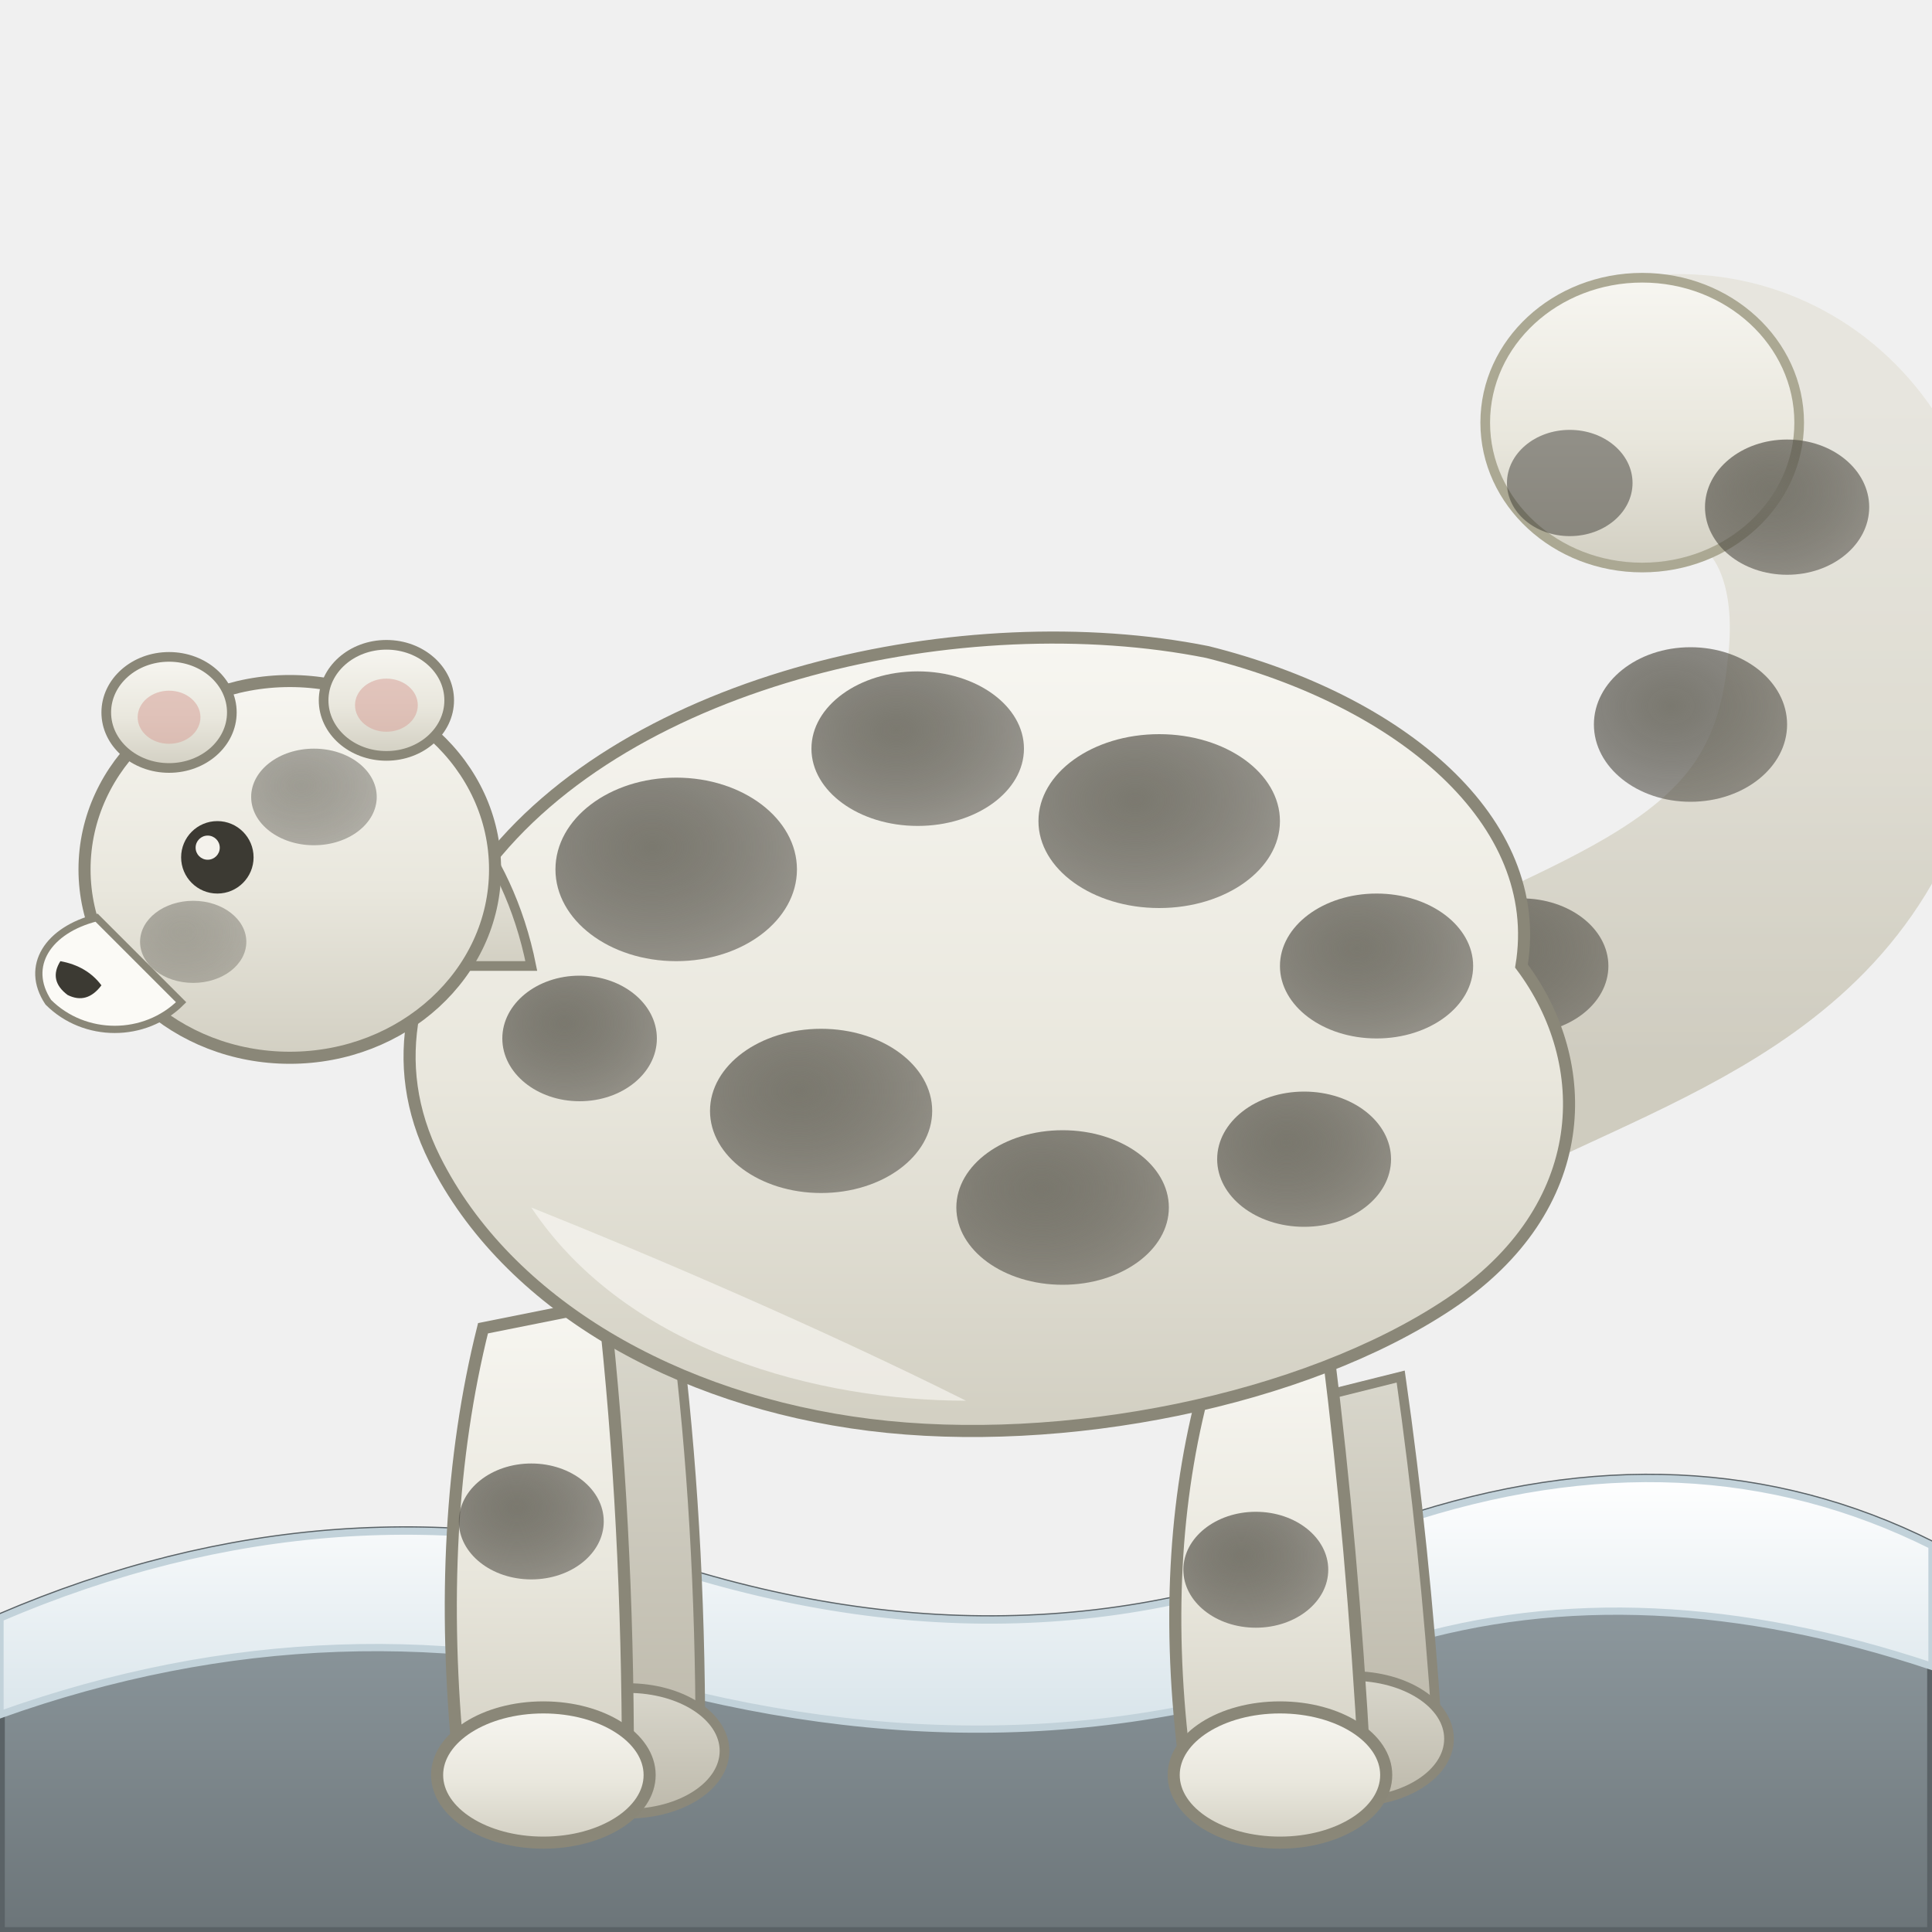
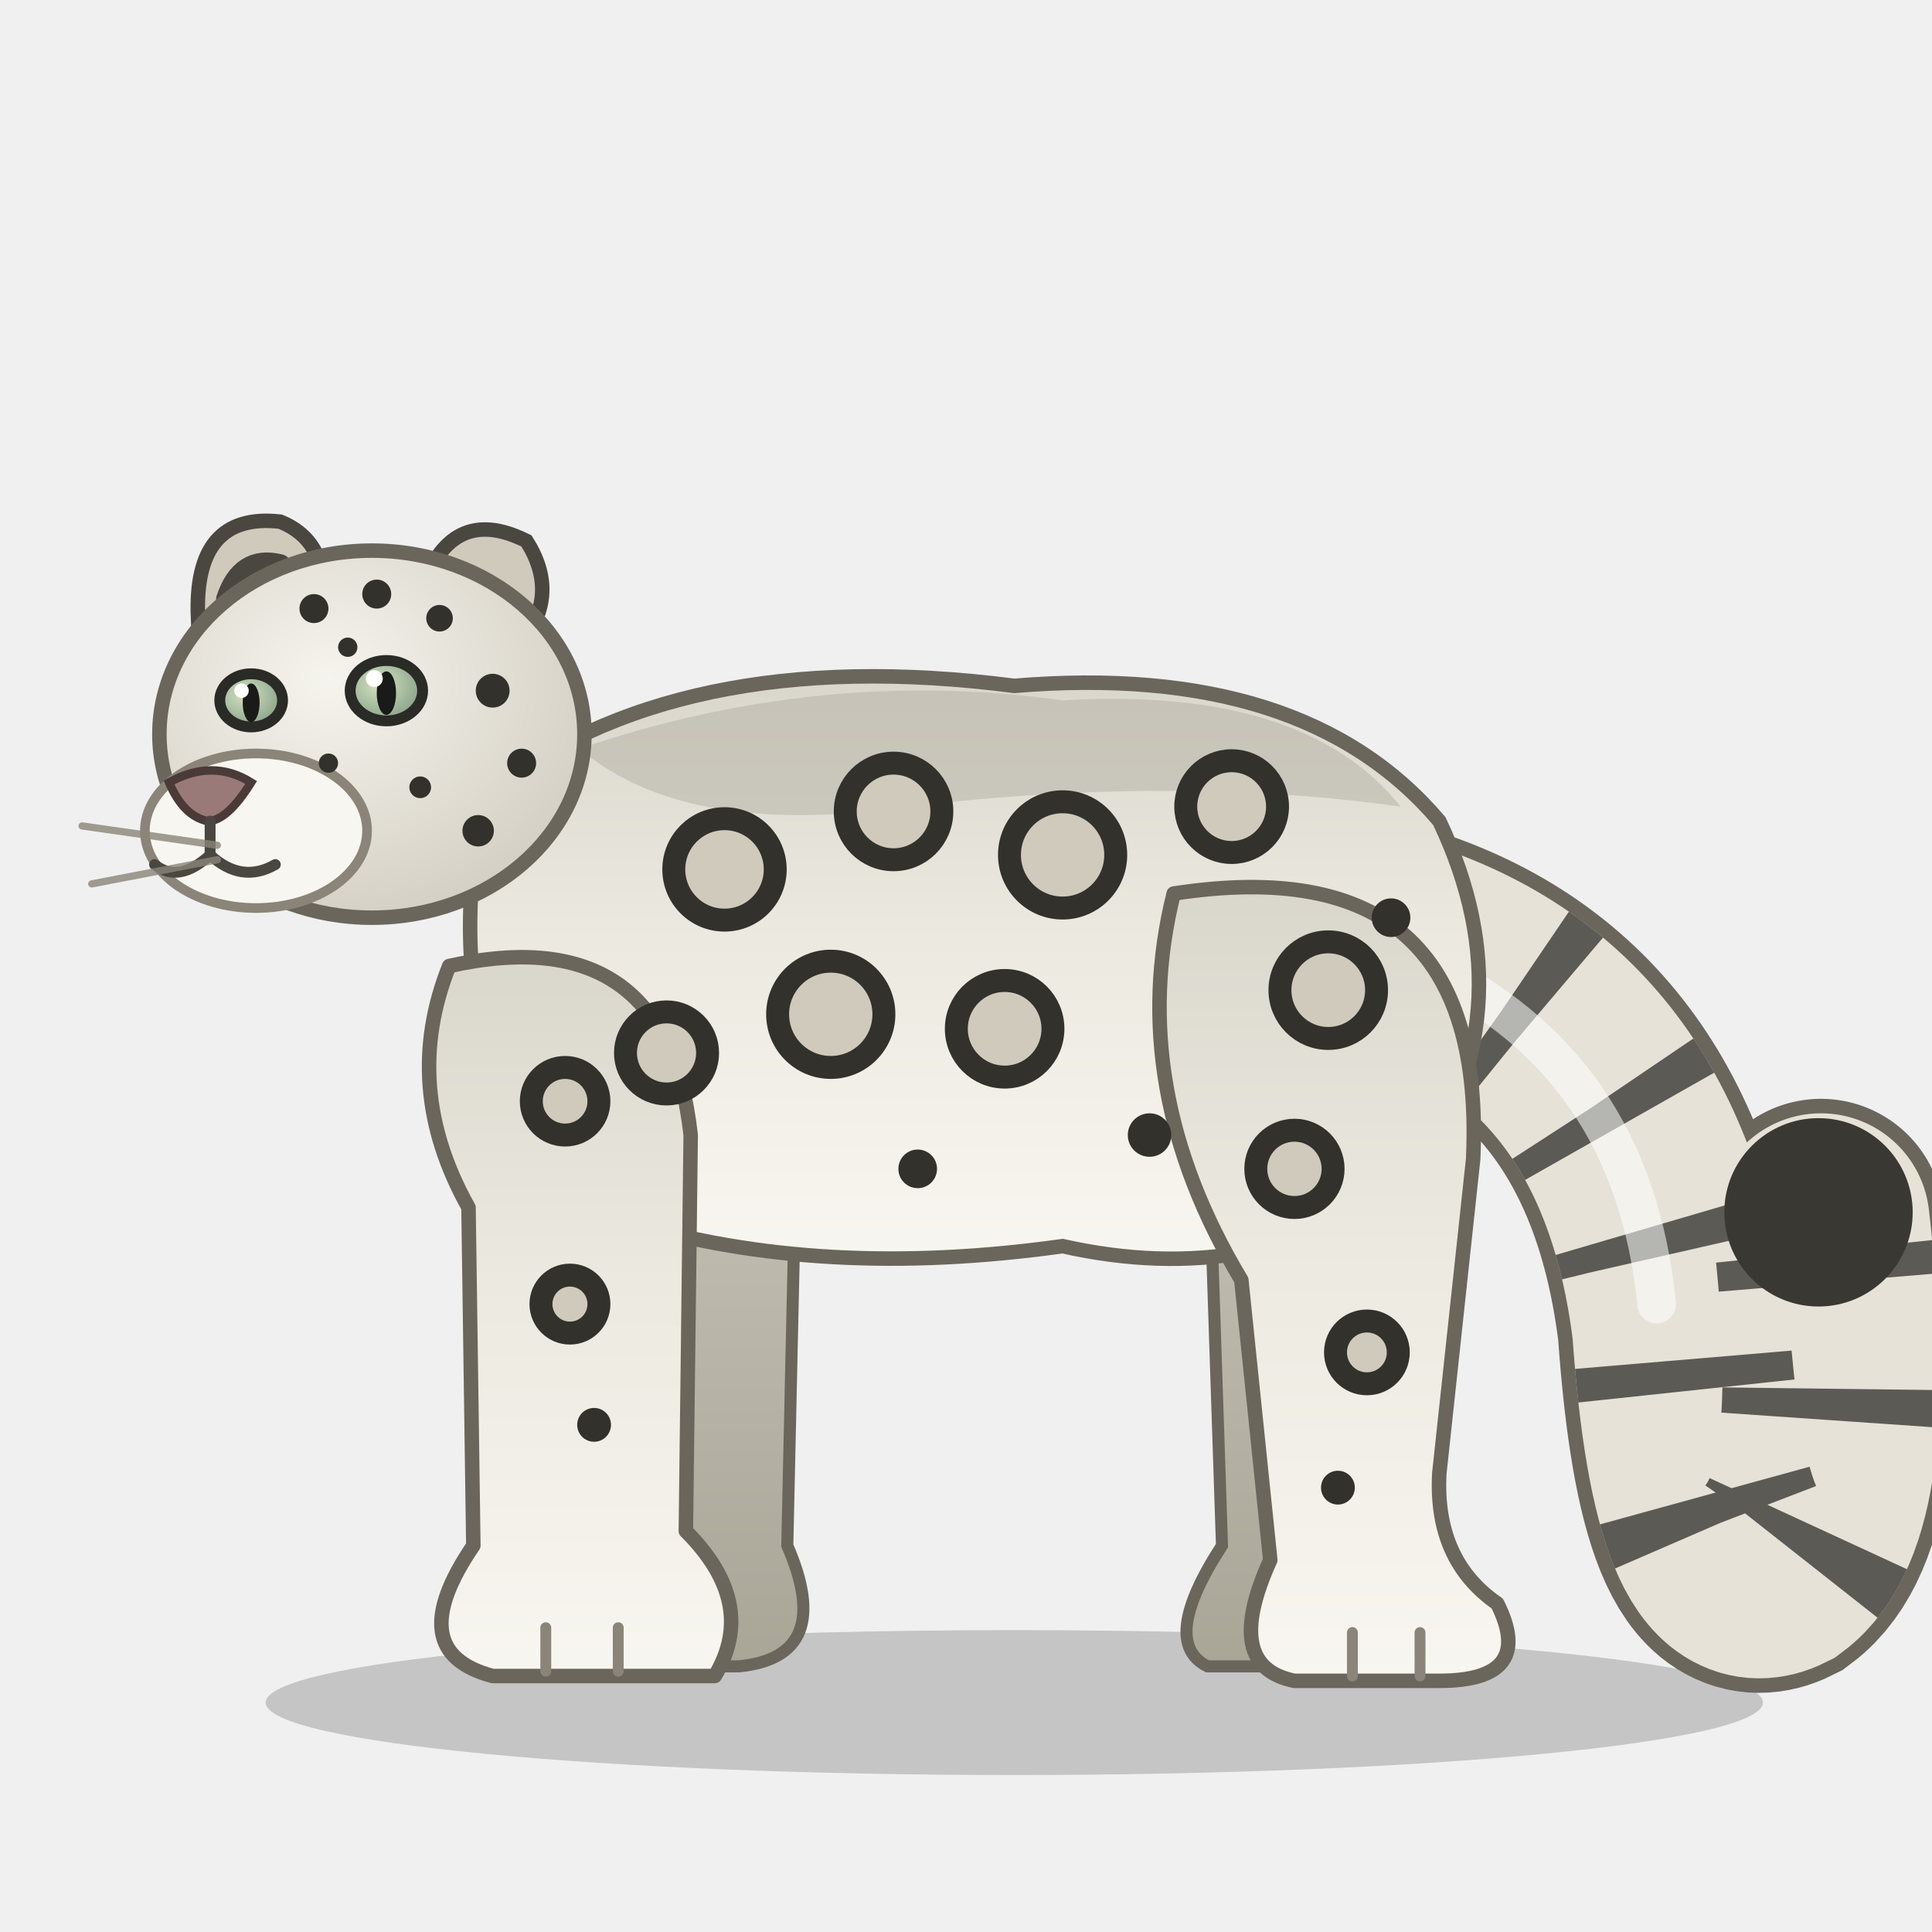
<svg xmlns="http://www.w3.org/2000/svg" viewBox="0 0 80 80">
  <defs>
    <linearGradient id="slFur" x1="0" y1="0" x2="0" y2="1">
-       <stop offset="0%" stop-color="#f7f6f1" />
-       <stop offset="55%" stop-color="#e9e7dd" />
-       <stop offset="100%" stop-color="#d2cfc2" />
+       <stop offset="0" stop-color="#d9d6cc" />
+       <stop offset="0.45" stop-color="#ece9e0" />
+       <stop offset="1" stop-color="#f8f6f0" />
    </linearGradient>
-     <linearGradient id="slFurFar" x1="0" y1="0" x2="0" y2="1">
-       <stop offset="0%" stop-color="#d9d7cc" />
-       <stop offset="100%" stop-color="#bdb9ab" />
+     <linearGradient id="slFar" x1="0" y1="0" x2="0" y2="1">
+       <stop offset="0" stop-color="#c4c0b4" />
+       <stop offset="1" stop-color="#a9a597" />
    </linearGradient>
-     <radialGradient id="slRosette" cx="40%" cy="38%" r="62%">
-       <stop offset="0%" stop-color="#6e6c62" stop-opacity="0.9" />
-       <stop offset="100%" stop-color="#48453d" stop-opacity="0.55" />
+     <radialGradient id="slHead" cx="0.4" cy="0.35" r="0.7">
+       <stop offset="0" stop-color="#f6f4ee" />
+       <stop offset="1" stop-color="#d2cec2" />
    </radialGradient>
-     <linearGradient id="slSnow" x1="0" y1="0" x2="0" y2="1">
-       <stop offset="0%" stop-color="#ffffff" />
-       <stop offset="100%" stop-color="#d8e4ea" />
-     </linearGradient>
-     <linearGradient id="slRock" x1="0" y1="0" x2="0" y2="1">
-       <stop offset="0%" stop-color="#9aa6ac" />
-       <stop offset="100%" stop-color="#6c7579" />
-     </linearGradient>
+     <radialGradient id="slEye" cx="0.4" cy="0.4" r="0.6">
+       <stop offset="0" stop-color="#d4e2c2" />
+       <stop offset="1" stop-color="#8aa48a" />
+     </radialGradient>
  </defs>
-   <path d="M0,80 L0,67 Q14,61 28,65 Q44,70 58,63 Q70,59 80,64 L80,80 Z" fill="url(#slRock)" stroke="#5a6266" stroke-width="0.4" />
-   <path d="M0,67 Q14,61 28,65 Q44,70 58,63 Q70,59 80,64 L80,69 Q68,65 58,68 Q44,74 28,70 Q14,66 0,71 Z" fill="url(#slSnow)" stroke="#c2d2da" stroke-width="0.3" />
-   <path d="M24,56 Q22,63 23,72 Q27,73 29,72 Q29,63 28,55 Z" fill="url(#slFurFar)" stroke="#8b887a" stroke-width="0.4" />
-   <ellipse cx="26" cy="72.5" rx="4" ry="2.6" fill="url(#slFurFar)" stroke="#8b887a" stroke-width="0.4" />
-   <path d="M54,58 Q52,64 53,71 Q57,72.5 59.5,71.5 Q59,64 58,57 Z" fill="url(#slFurFar)" stroke="#8b887a" stroke-width="0.4" />
-   <ellipse cx="56" cy="72" rx="4" ry="2.6" fill="url(#slFurFar)" stroke="#8b887a" stroke-width="0.4" />
+   <ellipse cx="42" cy="70.5" rx="31" ry="3" fill="#000" opacity="0.18" />
+   <path d="M27 46 L33 46 L32.6 64 Q34.6 68.6 30.6 69 L26 69 Q24 68 26.6 64Z" fill="url(#slFar)" stroke="#6a665c" stroke-width="0.5" />
+   <path d="M50 46 L56 46 L56.6 64 Q58.6 68.6 54.6 69 L50 69 Q48 68 50.6 64Z" fill="url(#slFar)" stroke="#6a665c" stroke-width="0.5" />
  <g>
-     <animateTransform attributeName="transform" type="rotate" values="-7 60 44; 9 60 44; -7 60 44" dur="4.2s" repeatCount="indefinite" />
-     <path d="M60,44 C68,40 76,38 77,28 C78,20 73,16 68,17" fill="none" stroke="url(#slFur)" stroke-width="11" stroke-linecap="round" />
-     <path d="M60,44 C68,40 76,38 77,28 C78,20 73,16 68,17" fill="none" stroke="#c9c6ba" stroke-width="11" stroke-linecap="round" opacity="0.35" />
-     <ellipse cx="68" cy="17.5" rx="6.5" ry="6" fill="url(#slFur)" stroke="#aba893" stroke-width="0.4" />
-     <ellipse cx="70" cy="30" rx="4" ry="3.2" fill="url(#slRosette)" />
-     <ellipse cx="74" cy="21" rx="3.4" ry="2.8" fill="url(#slRosette)" />
-     <ellipse cx="63" cy="40" rx="3.6" ry="2.8" fill="url(#slRosette)" />
-     <ellipse cx="65" cy="20" rx="2.6" ry="2.2" fill="#3a3832" opacity="0.5" />
+     <animateTransform attributeName="transform" type="rotate" values="0 57 40;-4 57 40;0 57 40;3 57 40;0 57 40" dur="4s" repeatCount="indefinite" />
+     <path d="M57 39 Q68 42 69.6 55 Q70.4 66.4 73.6 64.8 Q76.8 62.4 75.4 50.6" fill="none" stroke="#6a665c" stroke-width="10.2" stroke-linecap="round" />
+     <path d="M57 39 Q68 42 69.6 55 Q70.4 66.4 73.6 64.8 Q76.8 62.4 75.4 50.6" fill="none" stroke="#e6e2d8" stroke-width="9" stroke-linecap="round" />
+     <path d="M57 39 Q68 42 69.6 55 Q70.4 66.4 73.6 64.8 Q76.8 62.4 75.4 50.6" fill="none" stroke="#3a3833" stroke-width="9" stroke-dasharray="1.3 4.4" stroke-dashoffset="-6" opacity="0.8" />
+     <path d="M59 40 Q67.6 44 68.6 54" fill="none" stroke="#fff" stroke-width="1.6" stroke-linecap="round" opacity="0.55" />
+     <circle cx="75.3" cy="50.2" r="3.9" fill="#3a3833" />
  </g>
-   <path d="M20,55 Q18,63 19,73 Q23,74.5 26,73 Q26,63 25,54 Z" fill="url(#slFur)" stroke="#8a8778" stroke-width="0.5" />
-   <ellipse cx="22.5" cy="73.5" rx="4.4" ry="2.8" fill="url(#slFur)" stroke="#8a8778" stroke-width="0.5" />
-   <path d="M50,57 Q48,64 49,72.5 Q53,74.5 56.5,73 Q56,64 55,56 Z" fill="url(#slFur)" stroke="#8a8778" stroke-width="0.5" />
-   <ellipse cx="53" cy="73.5" rx="4.4" ry="2.8" fill="url(#slFur)" stroke="#8a8778" stroke-width="0.5" />
-   <ellipse cx="22" cy="63" rx="3" ry="2.4" fill="url(#slRosette)" />
-   <ellipse cx="52" cy="65" rx="3" ry="2.4" fill="url(#slRosette)" />
-   <path d="M20,36 C26,28 40,25 50,27 C58,29 64,34 63,40 C66,44 66,50 60,54 C54,58 44,60 36,59 C28,58 21,54 18,48 C16,44 17,40 20,36 Z" fill="url(#slFur)" stroke="#8a8778" stroke-width="0.5" />
-   <path d="M22,50 C26,56 34,58 40,58 C34,55 27,52 22,50 Z" fill="#fbfaf6" opacity="0.6" />
-   <ellipse cx="28" cy="36" rx="5" ry="3.8" fill="url(#slRosette)" />
-   <ellipse cx="38" cy="31" rx="4.4" ry="3.2" fill="url(#slRosette)" />
-   <ellipse cx="48" cy="34" rx="5" ry="3.6" fill="url(#slRosette)" />
-   <ellipse cx="57" cy="40" rx="4" ry="3" fill="url(#slRosette)" />
-   <ellipse cx="34" cy="46" rx="4.6" ry="3.4" fill="url(#slRosette)" />
-   <ellipse cx="44" cy="50" rx="4.4" ry="3.2" fill="url(#slRosette)" />
-   <ellipse cx="54" cy="48" rx="3.6" ry="2.8" fill="url(#slRosette)" />
-   <ellipse cx="24" cy="43" rx="3.2" ry="2.6" fill="url(#slRosette)" />
-   <path d="M19,40 C16,36 14,33 15,30 C18,32 21,35 22,40 Z" fill="url(#slFur)" stroke="#8a8778" stroke-width="0.4" />
-   <ellipse cx="12" cy="36" rx="8.5" ry="7.8" fill="url(#slFur)" stroke="#8a8778" stroke-width="0.5" />
-   <ellipse cx="7" cy="29.5" rx="2.6" ry="2.3" fill="url(#slFur)" stroke="#8a8778" stroke-width="0.4" />
-   <ellipse cx="16" cy="29" rx="2.6" ry="2.3" fill="url(#slFur)" stroke="#8a8778" stroke-width="0.4" />
-   <ellipse cx="7" cy="29.7" rx="1.3" ry="1.1" fill="#d9a9a0" opacity="0.6" />
-   <ellipse cx="16" cy="29.2" rx="1.3" ry="1.1" fill="#d9a9a0" opacity="0.6" />
-   <path d="M4,38 C2,38.5 1,40 2,41.5 C3.5,43 6,43 7.5,41.5 Z" fill="#fbfaf6" stroke="#8a8778" stroke-width="0.3" />
-   <ellipse cx="13" cy="33" rx="2.6" ry="2" fill="url(#slRosette)" opacity="0.7" />
-   <ellipse cx="8" cy="39" rx="2.2" ry="1.7" fill="url(#slRosette)" opacity="0.6" />
-   <ellipse cx="9" cy="35.5" rx="1.5" ry="1.5" fill="#3c3a33" />
-   <ellipse cx="8.6" cy="35.1" rx="0.5" ry="0.5" fill="#f4f2ec" />
-   <path d="M2.5,39.8 Q2,40.6 2.8,41.2 Q3.6,41.6 4.2,40.8 Q3.6,40 2.5,39.8 Z" fill="#3c3a33" />
-   <animateTransform attributeName="transform" type="translate" values="0,0; 0,-0.6; 0,0" dur="3.1s" repeatCount="indefinite" />
+   <path d="M20 33 Q28 26.6 42 28.4 Q54 27.4 59.6 34 Q63.4 42 58.4 49 Q52 53.4 44 51.6 Q34 53 26 50.6 Q17.6 46 20 33Z" fill="url(#slFur)" stroke="#6a665c" stroke-width="0.6" />
+   <path d="M24 31 Q34 27.6 44 29 Q54 28.4 58 33.4 Q48 32 36 33.6 Q28 34.4 24 31Z" fill="#b6b2a6" opacity="0.55" />
+   <path d="M48.6 37 Q61.6 35 61 48 L59.6 61 Q59.4 64.6 62 66.4 Q63.6 69.6 59.6 69.6 L53.6 69.6 Q50.6 69 52.6 64.6 L51.4 53 Q46.6 45 48.6 37Z" fill="url(#slFur)" stroke="#6a665c" stroke-width="0.6" stroke-linejoin="round" />
+   <path d="M18.6 40 Q27.6 38 28.6 47 L28.4 63.4 Q31.4 66.4 29.6 69.4 L20.4 69.4 Q16.6 68.4 19.6 64 L19.4 50 Q16.6 45 18.6 40Z" fill="url(#slFur)" stroke="#6a665c" stroke-width="0.6" stroke-linejoin="round" />
+   <g stroke="#8a8578" stroke-width="0.45" stroke-linecap="round">
+     <line x1="22.6" y1="67.4" x2="22.6" y2="69.2" />
+     <line x1="25.6" y1="67.4" x2="25.6" y2="69.2" />
+     <line x1="56" y1="67.6" x2="56" y2="69.4" />
+     <line x1="58.8" y1="67.6" x2="58.8" y2="69.4" />
+   </g>
+   <g fill="#cfcabb" stroke="#33312c" stroke-width="0.95">
+     <circle cx="30" cy="36" r="2.1" />
+     <circle cx="37" cy="33.6" r="2" />
+     <circle cx="44" cy="35.4" r="2.2" />
+     <circle cx="51" cy="33.4" r="1.9" />
+     <circle cx="34.4" cy="42" r="2.2" />
+     <circle cx="41.6" cy="42.6" r="2" />
+     <circle cx="27.6" cy="43.6" r="1.7" />
+     <circle cx="55" cy="41" r="2" />
+     <circle cx="53.6" cy="48.4" r="1.6" />
+     <circle cx="23.4" cy="45.6" r="1.4" />
+     <circle cx="56.6" cy="56" r="1.3" />
+     <circle cx="23.6" cy="54" r="1.2" />
+   </g>
+   <g fill="#33312c">
+     <circle cx="47.6" cy="47" r="0.9" />
+     <circle cx="38" cy="48.4" r="0.8" />
+     <circle cx="24.6" cy="59" r="0.7" />
+     <circle cx="55.4" cy="61.6" r="0.7" />
+     <circle cx="57.6" cy="38" r="0.8" />
+   </g>
+   <path d="M8.2 25.6 Q8 21.2 11.6 21.6 Q13.6 22.4 13.4 25Z" fill="#cfcabb" stroke="#4a4740" stroke-width="0.6" />
+   <path d="M17.4 24.6 Q18.6 20.8 21.8 22.4 Q23.2 24.6 21.6 26.6Z" fill="#cfcabb" stroke="#4a4740" stroke-width="0.6" />
+   <path d="M9.4 24.8 Q10 23 11.6 23.4" fill="none" stroke="#4a4740" stroke-width="0.9" stroke-linecap="round" />
+   <ellipse cx="15.4" cy="30.4" rx="8.8" ry="7.6" fill="url(#slHead)" stroke="#6a665c" stroke-width="0.6" />
+   <ellipse cx="10.6" cy="34.4" rx="4.6" ry="3.2" fill="#f8f6f0" stroke="#8a8578" stroke-width="0.4" />
+   <path d="M7 32.4 Q8.8 31.4 10.4 32.4 Q9.4 34 8.6 34 Q7.6 33.8 7 32.4Z" fill="#9a7a78" stroke="#4a3a38" stroke-width="0.35" />
+   <path d="M8.7 34 L8.7 35.4 Q7.4 36.6 6.4 35.8 M8.7 35.4 Q10 36.6 11.4 35.8" fill="none" stroke="#4a4740" stroke-width="0.45" stroke-linecap="round" />
+   <ellipse cx="10.4" cy="29" rx="1.3" ry="1.1" fill="url(#slEye)" stroke="#2a2a26" stroke-width="0.45" />
+   <ellipse cx="16" cy="28.6" rx="1.5" ry="1.25" fill="url(#slEye)" stroke="#2a2a26" stroke-width="0.45" />
+   <ellipse cx="10.4" cy="29.1" rx="0.35" ry="0.8" fill="#1a1a18" />
+   <ellipse cx="16" cy="28.7" rx="0.4" ry="0.9" fill="#1a1a18" />
+   <circle cx="10" cy="28.6" r="0.3" fill="#fff" />
+   <circle cx="15.5" cy="28.1" r="0.35" fill="#fff" />
+   <g fill="#33312c">
+     <circle cx="13" cy="25.2" r="0.6" />
+     <circle cx="15.6" cy="24.6" r="0.6" />
+     <circle cx="18.2" cy="25.6" r="0.55" />
+     <circle cx="20.4" cy="28.6" r="0.7" />
+     <circle cx="21.6" cy="31.6" r="0.6" />
+     <circle cx="19.8" cy="34.4" r="0.65" />
+     <circle cx="13.6" cy="31.6" r="0.4" />
+     <circle cx="17.4" cy="32.6" r="0.45" />
+     <circle cx="14.4" cy="26.8" r="0.4" />
+   </g>
+   <g stroke="#8a8578" stroke-width="0.3" stroke-linecap="round" opacity="0.8">
+     <line x1="9" y1="35" x2="3.4" y2="34.2" />
+     <line x1="9" y1="35.6" x2="3.8" y2="36.6" />
+   </g>
</svg>
